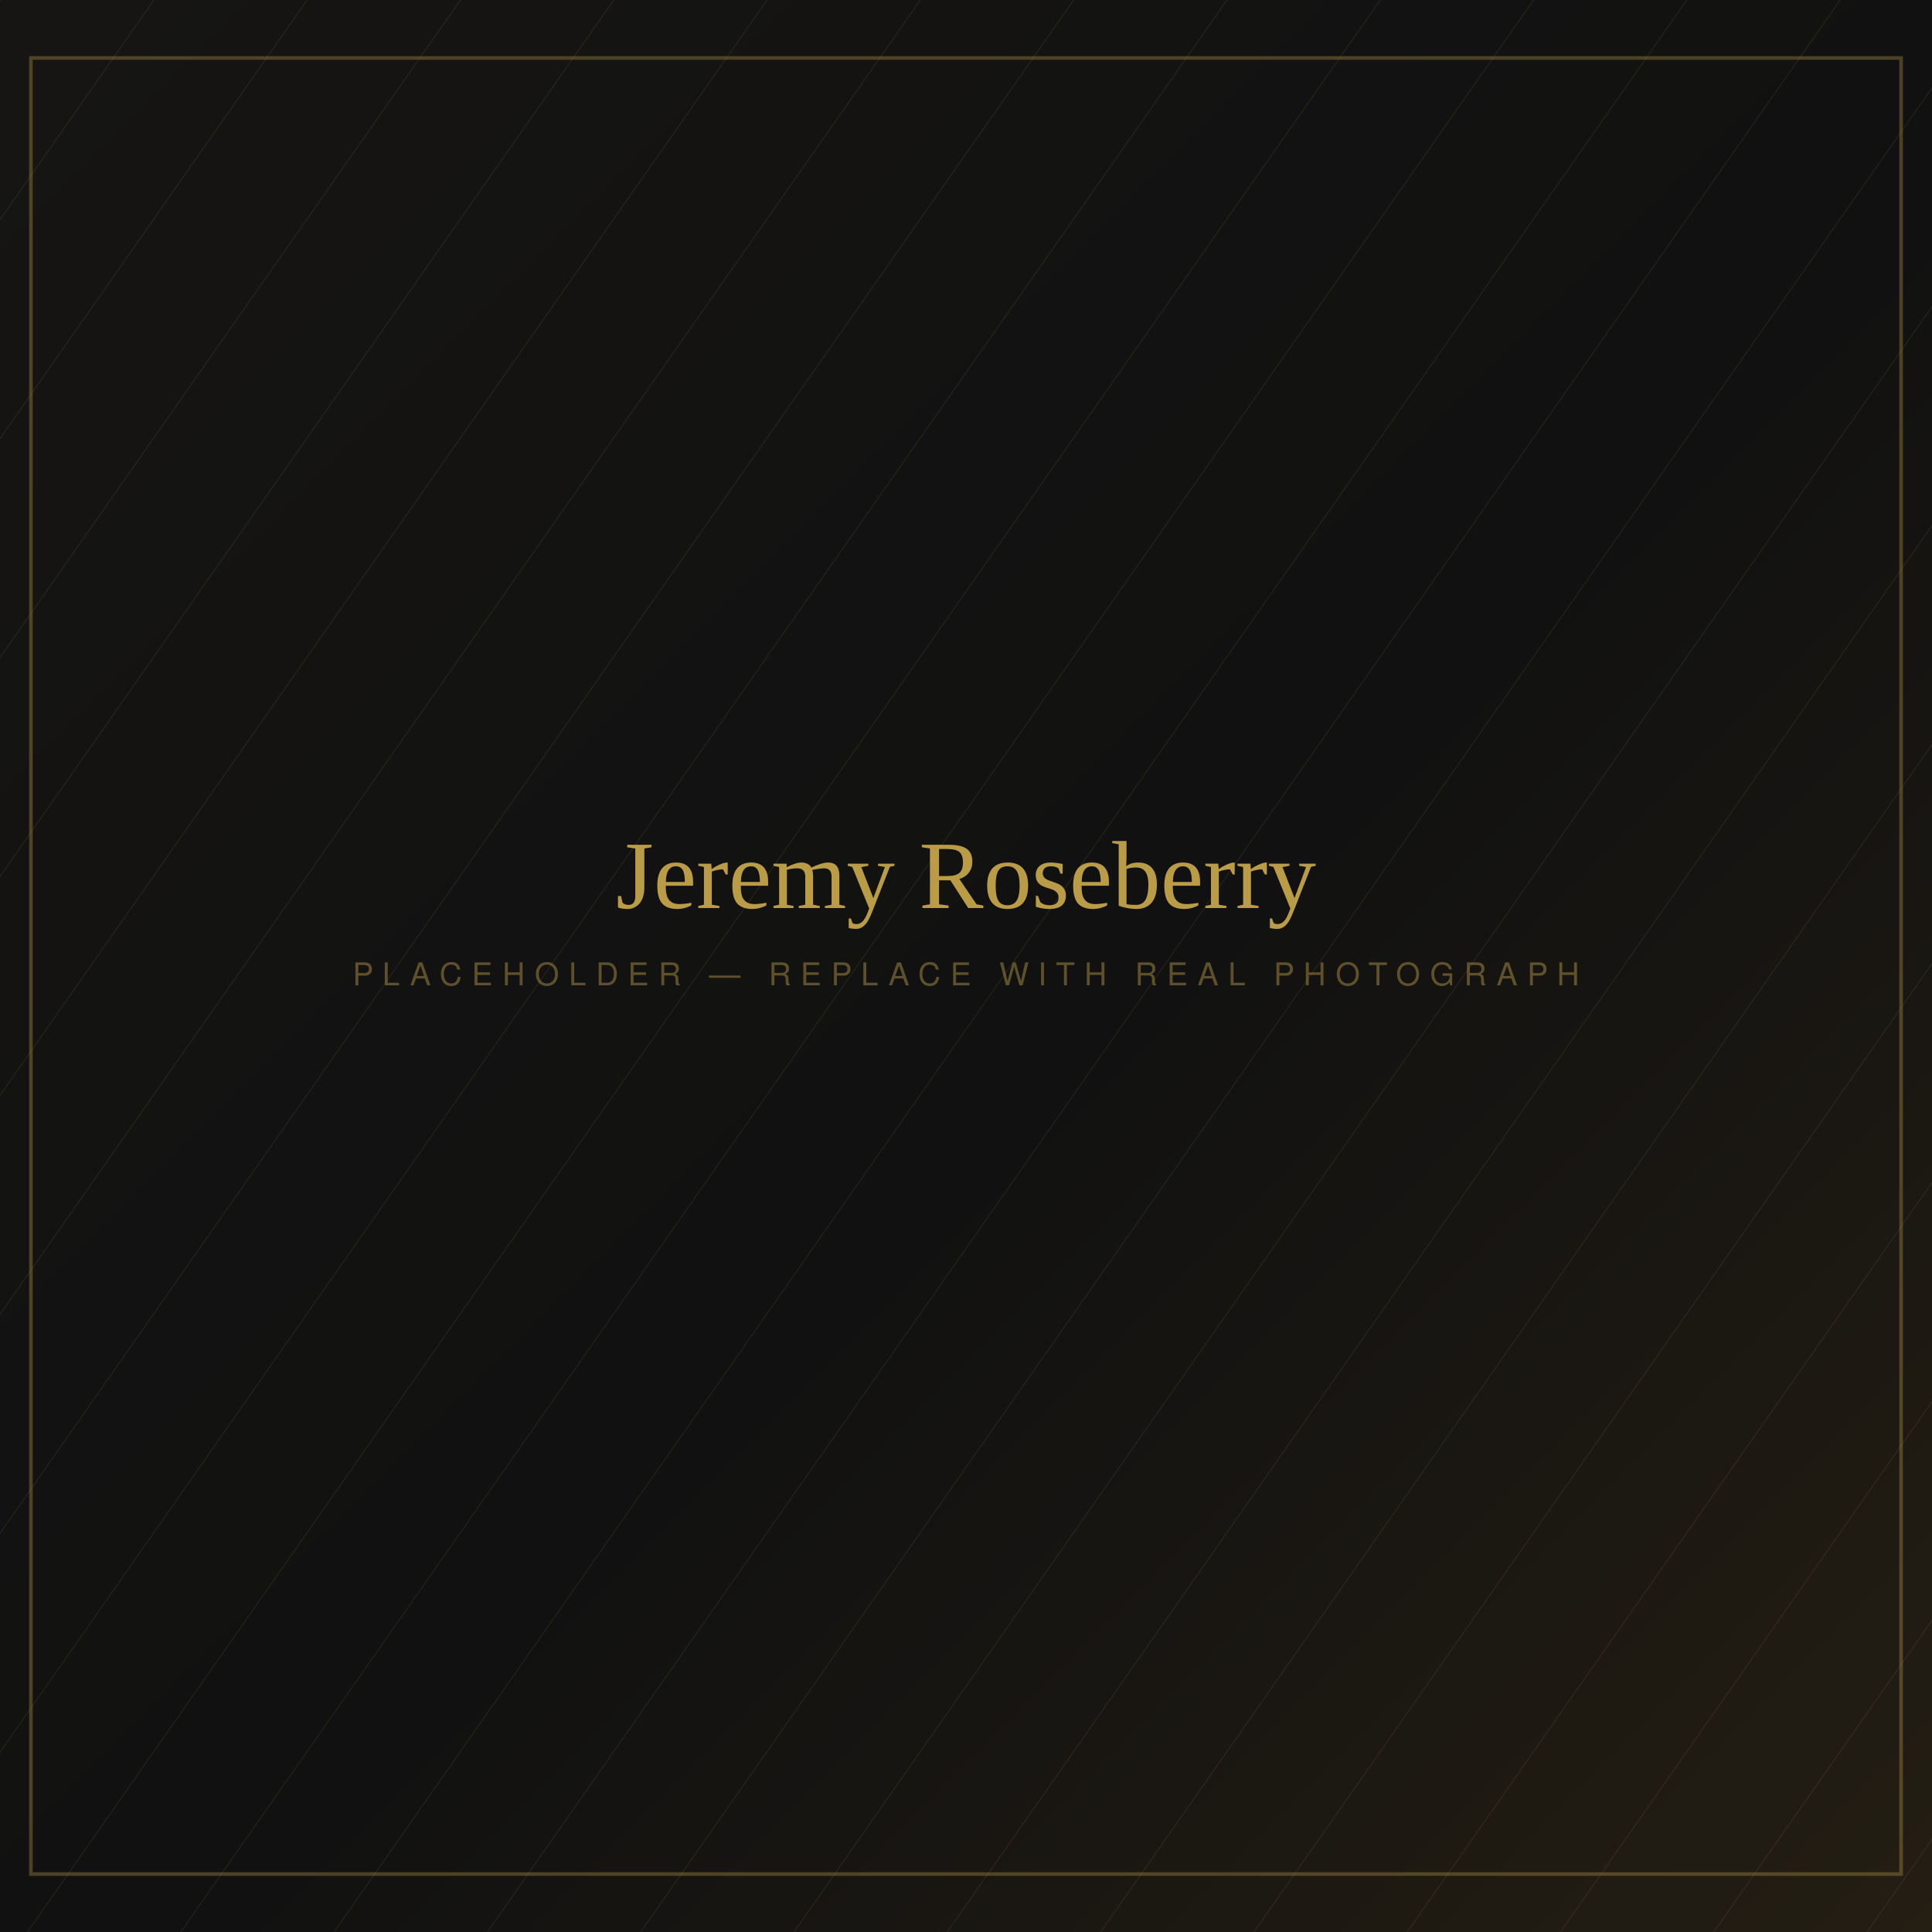
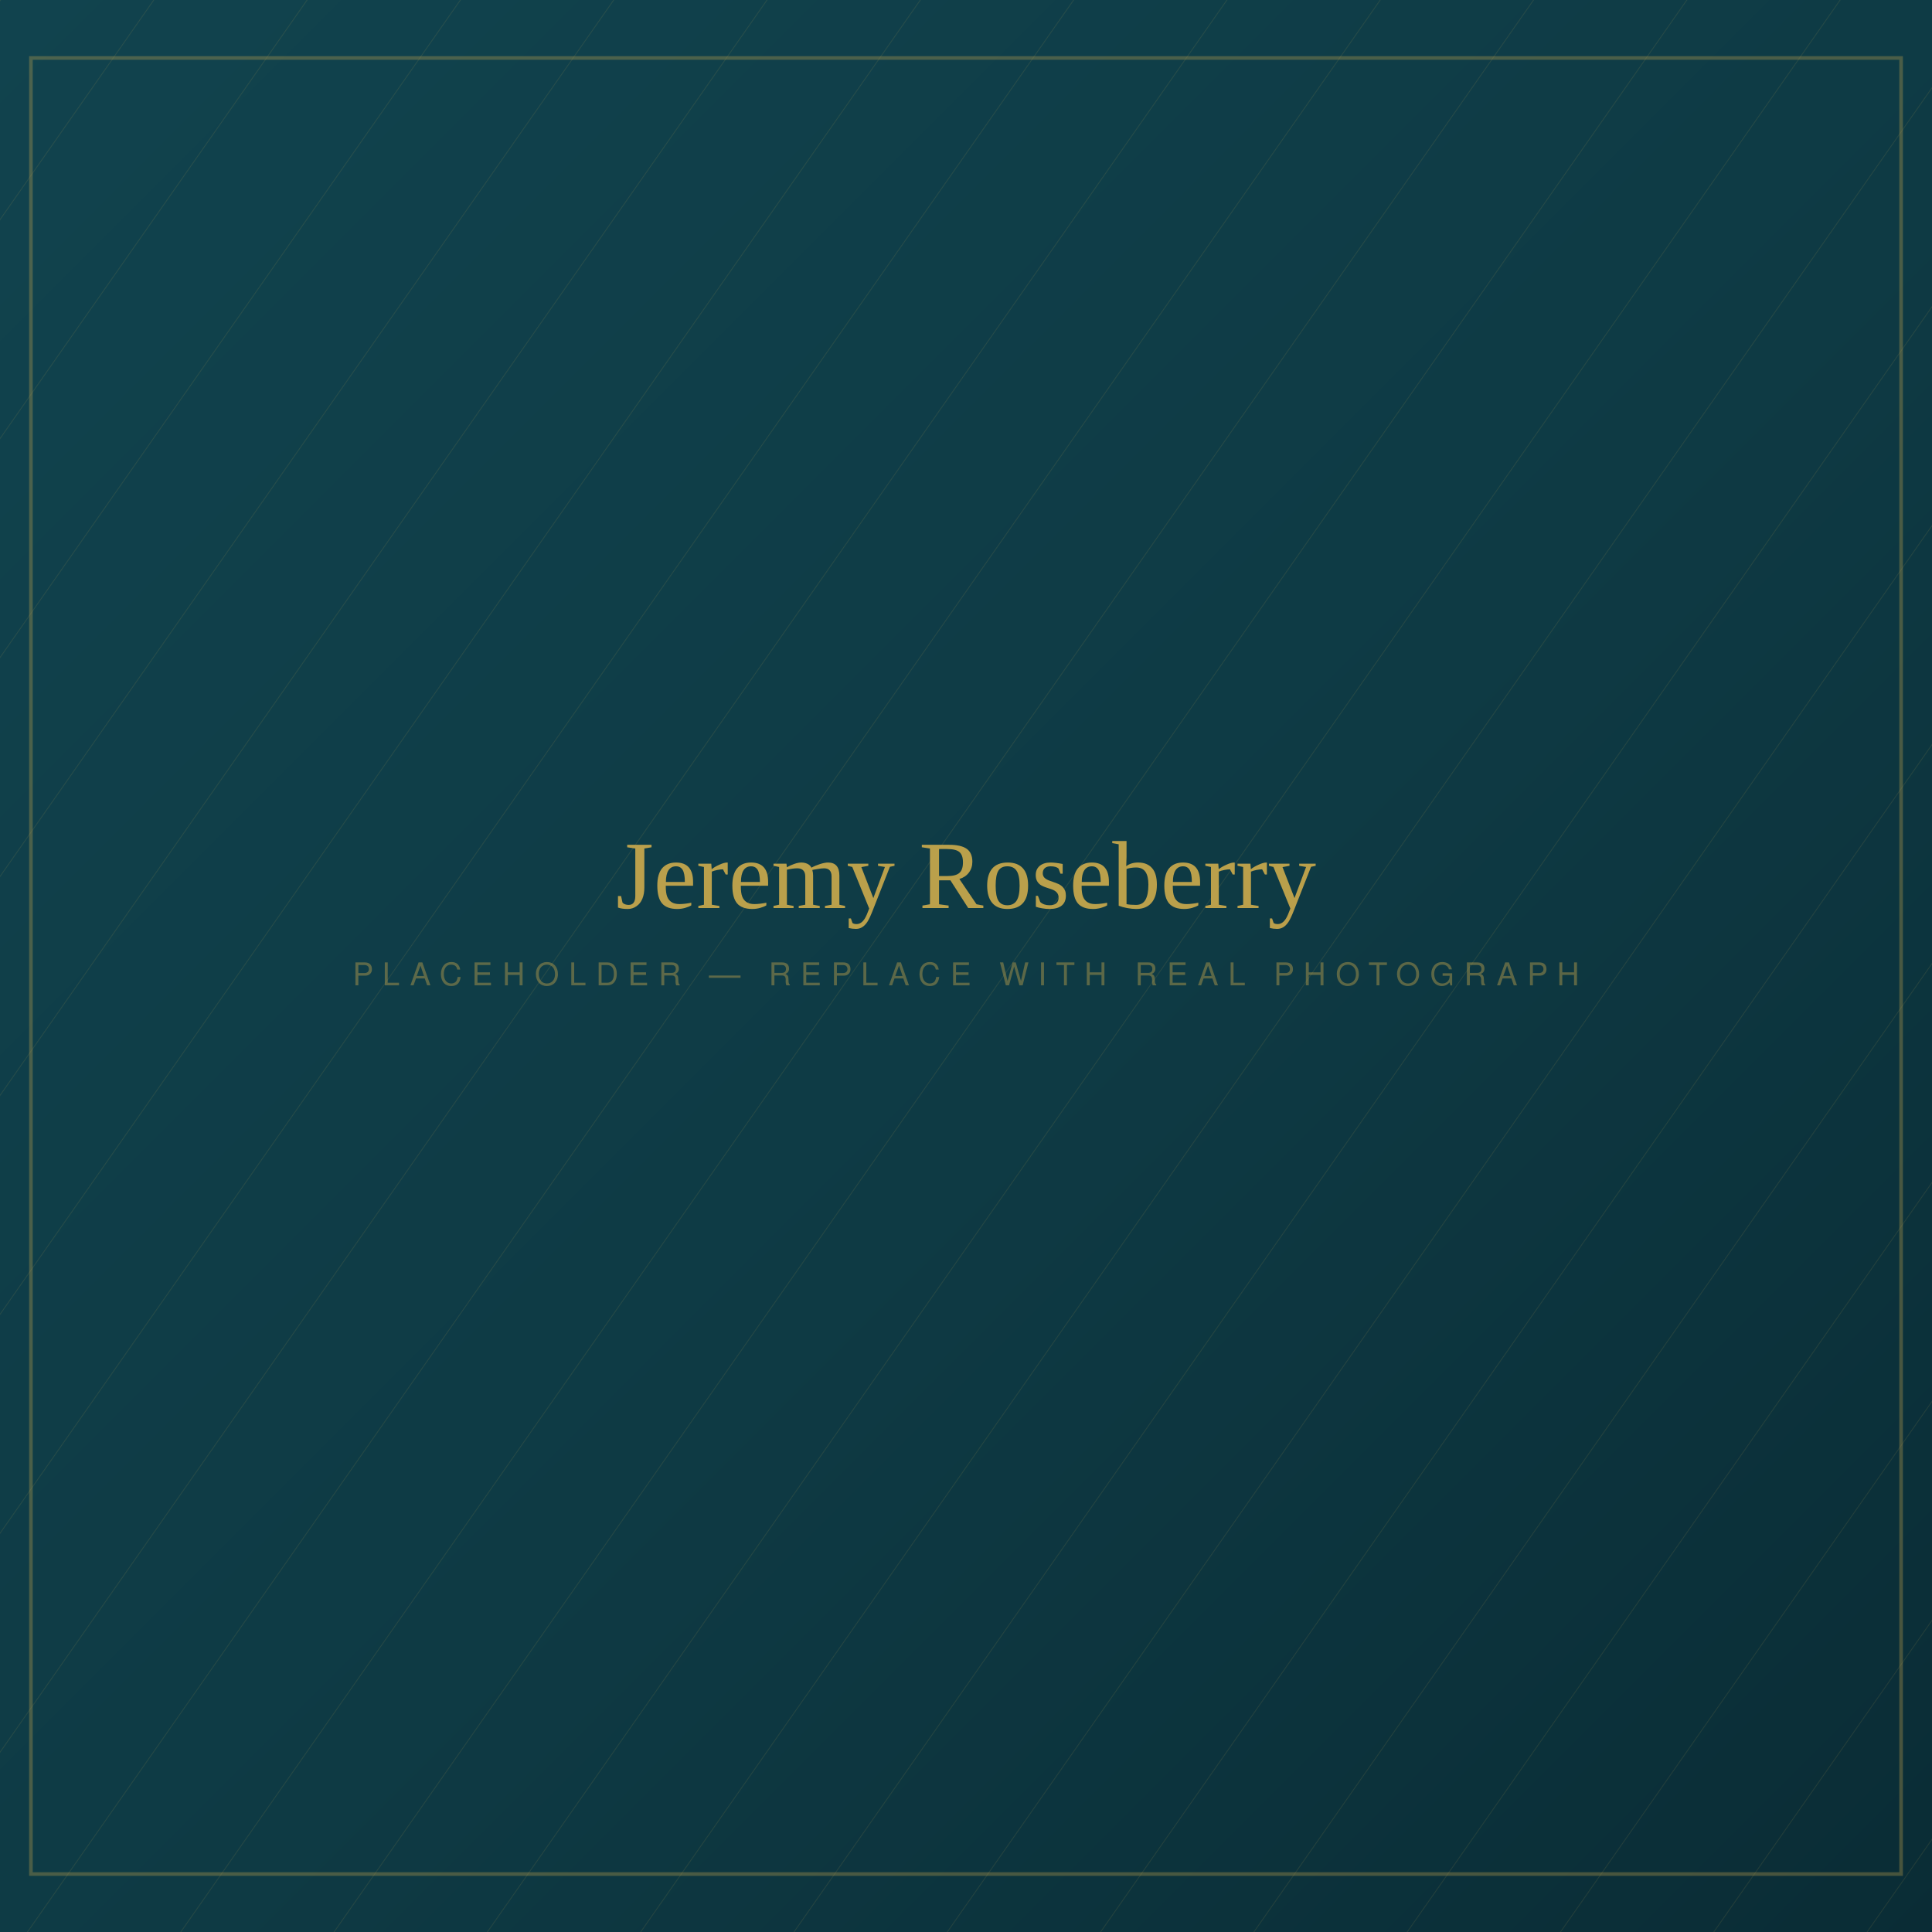
<svg xmlns="http://www.w3.org/2000/svg" viewBox="0 0 800 800" preserveAspectRatio="xMidYMid slice">
  <defs>
    <linearGradient id="g" x1="0" y1="0" x2="1" y2="1">
-       <stop offset="0%" stop-color="#161513" />
-       <stop offset="55%" stop-color="#111111" />
-       <stop offset="100%" stop-color="#241E13" />
+       <stop offset="0%" stop-color="#11434E" />
+       <stop offset="55%" stop-color="#0E3A44" />
+       <stop offset="100%" stop-color="#0A2C35" />
    </linearGradient>
    <pattern id="p" width="52" height="52" patternUnits="userSpaceOnUse" patternTransform="rotate(35)">
      <line x1="0" y1="0" x2="0" y2="52" stroke="#C9A84C" stroke-width="0.7" opacity="0.12" />
    </pattern>
  </defs>
  <rect width="100%" height="100%" fill="url(#g)" />
  <rect width="100%" height="100%" fill="url(#p)" />
  <rect x="1.6%" y="3%" width="96.8%" height="94%" fill="none" stroke="#C9A84C" stroke-width="1.5" opacity="0.32" />
  <text x="50%" y="47%" text-anchor="middle" font-family="Georgia, 'Times New Roman', serif" font-size="40" fill="#C9A84C" opacity="0.92">Jeremy Roseberry</text>
  <text x="50%" y="47%" dy="32" text-anchor="middle" font-family="Helvetica, Arial, sans-serif" font-size="13" letter-spacing="4" fill="#C9A84C" opacity="0.42">PLACEHOLDER — REPLACE WITH REAL PHOTOGRAPH</text>
</svg>
